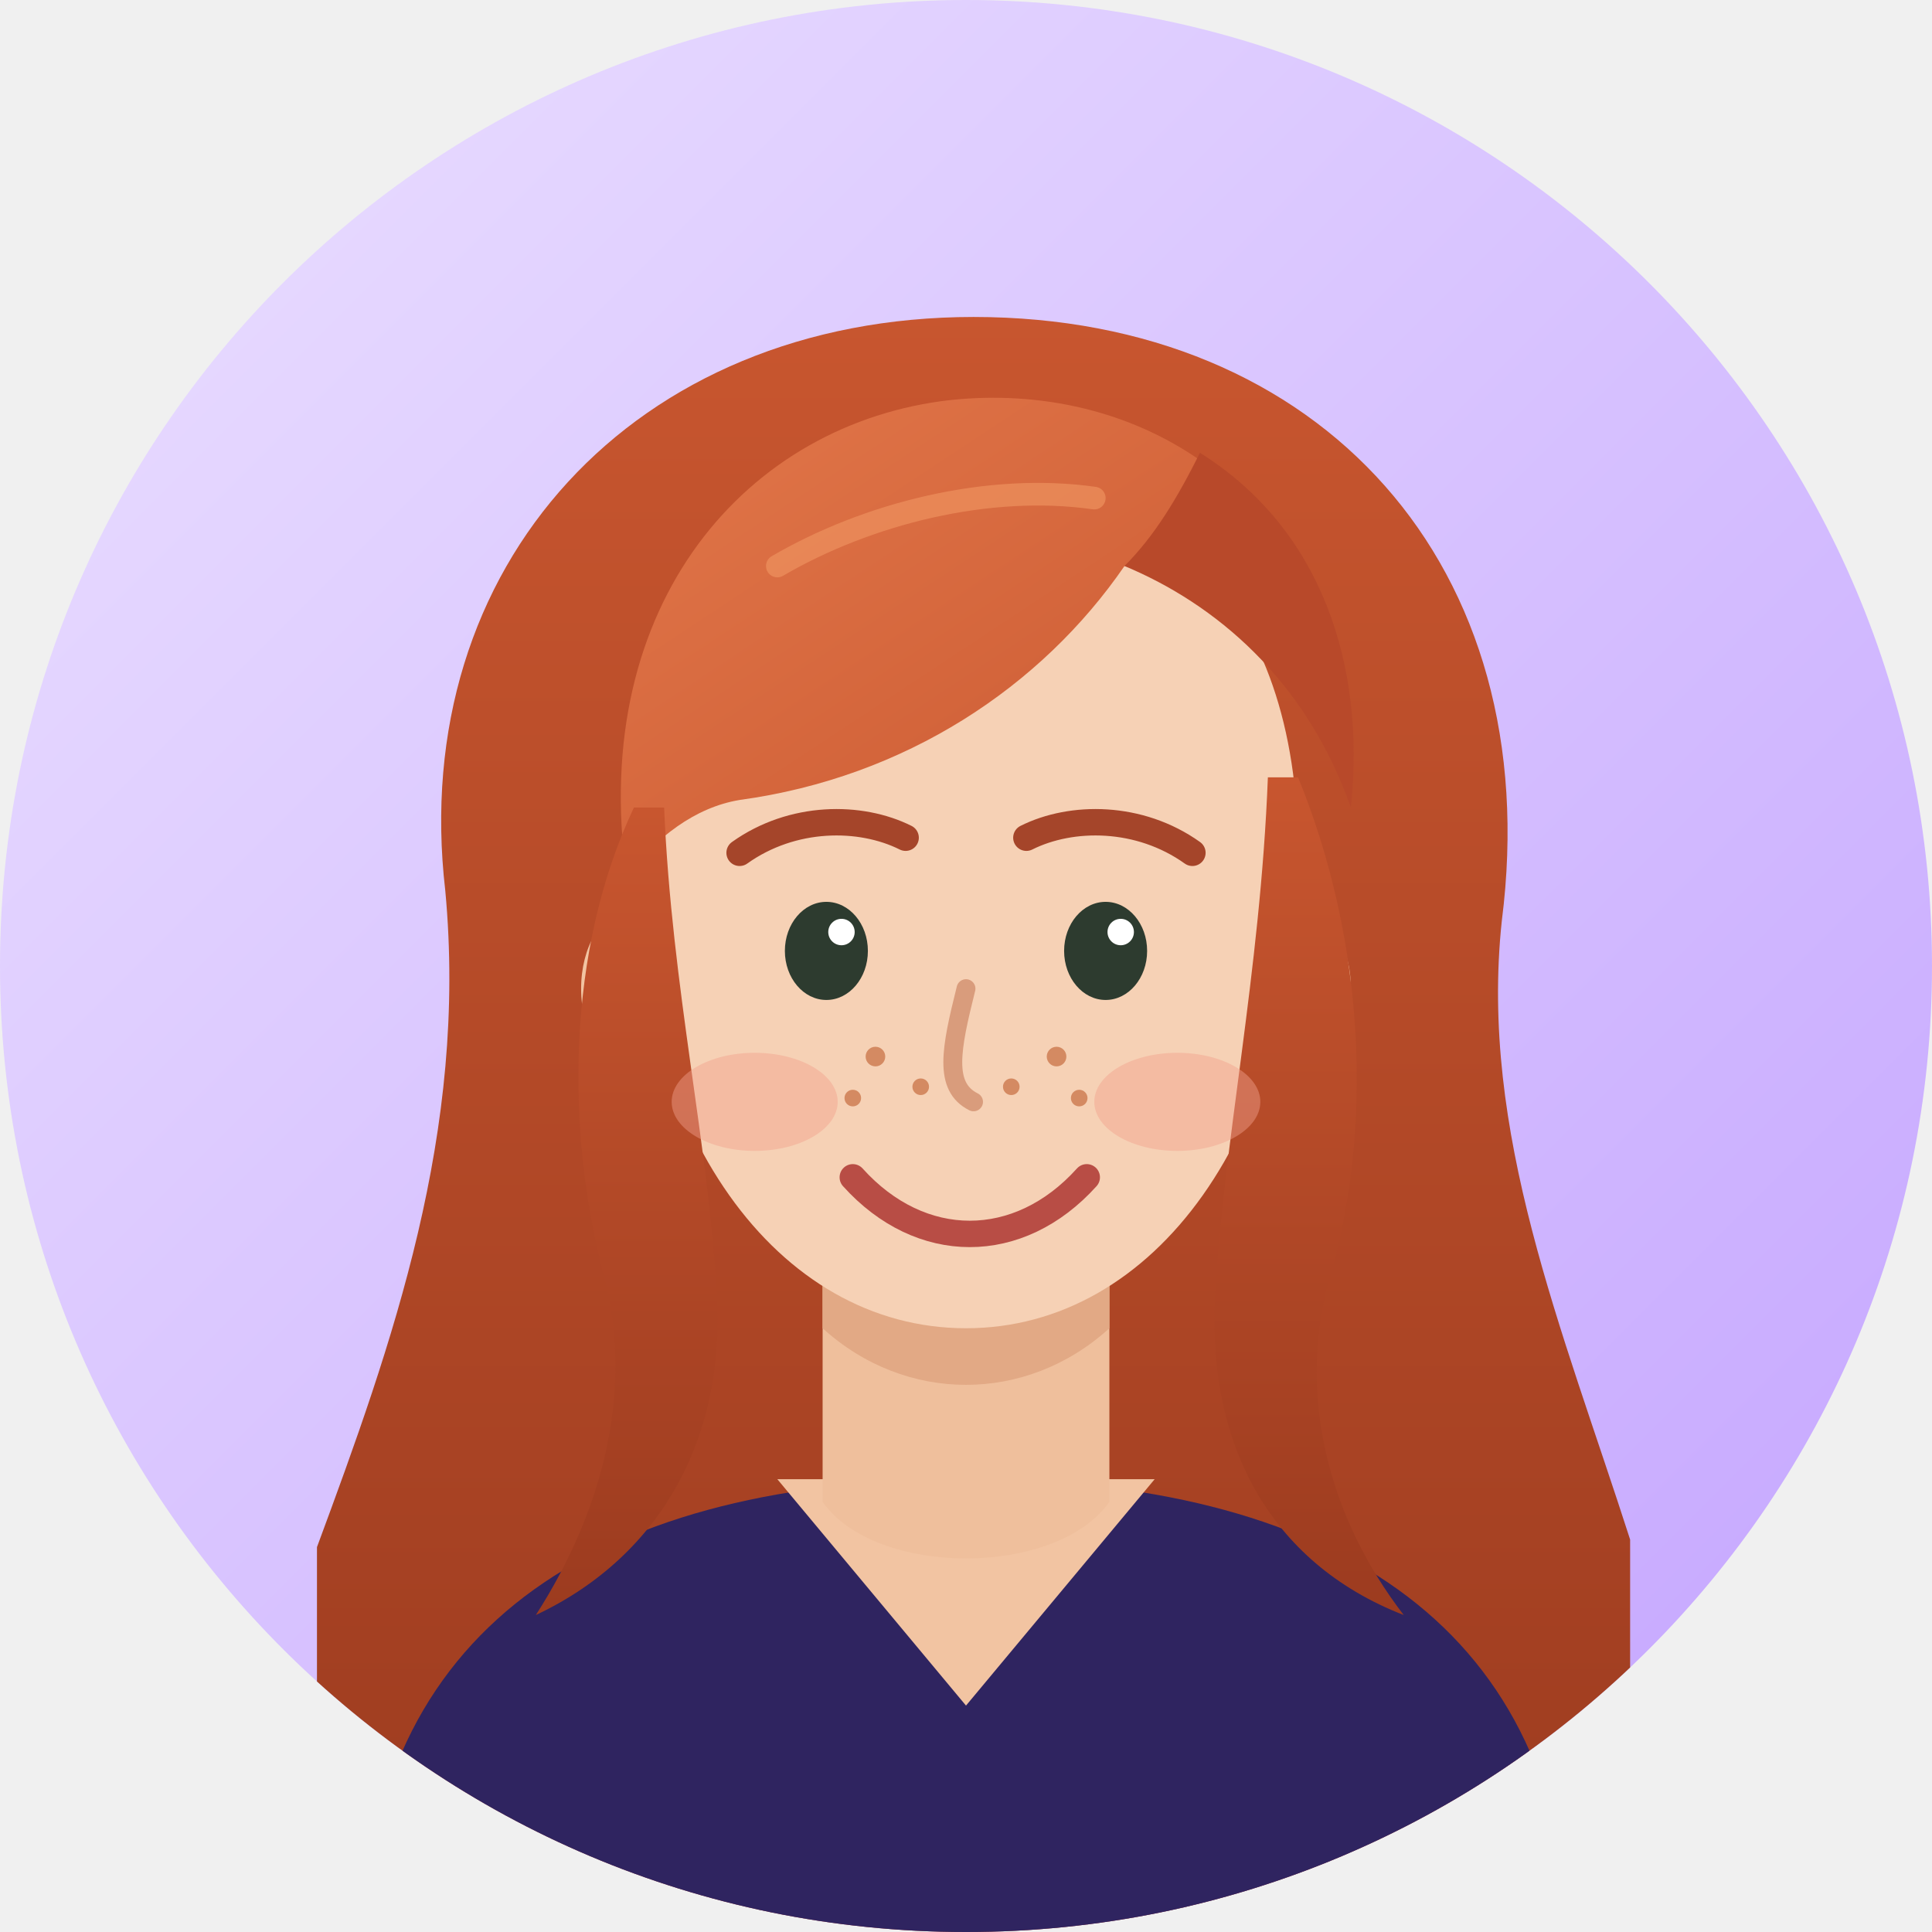
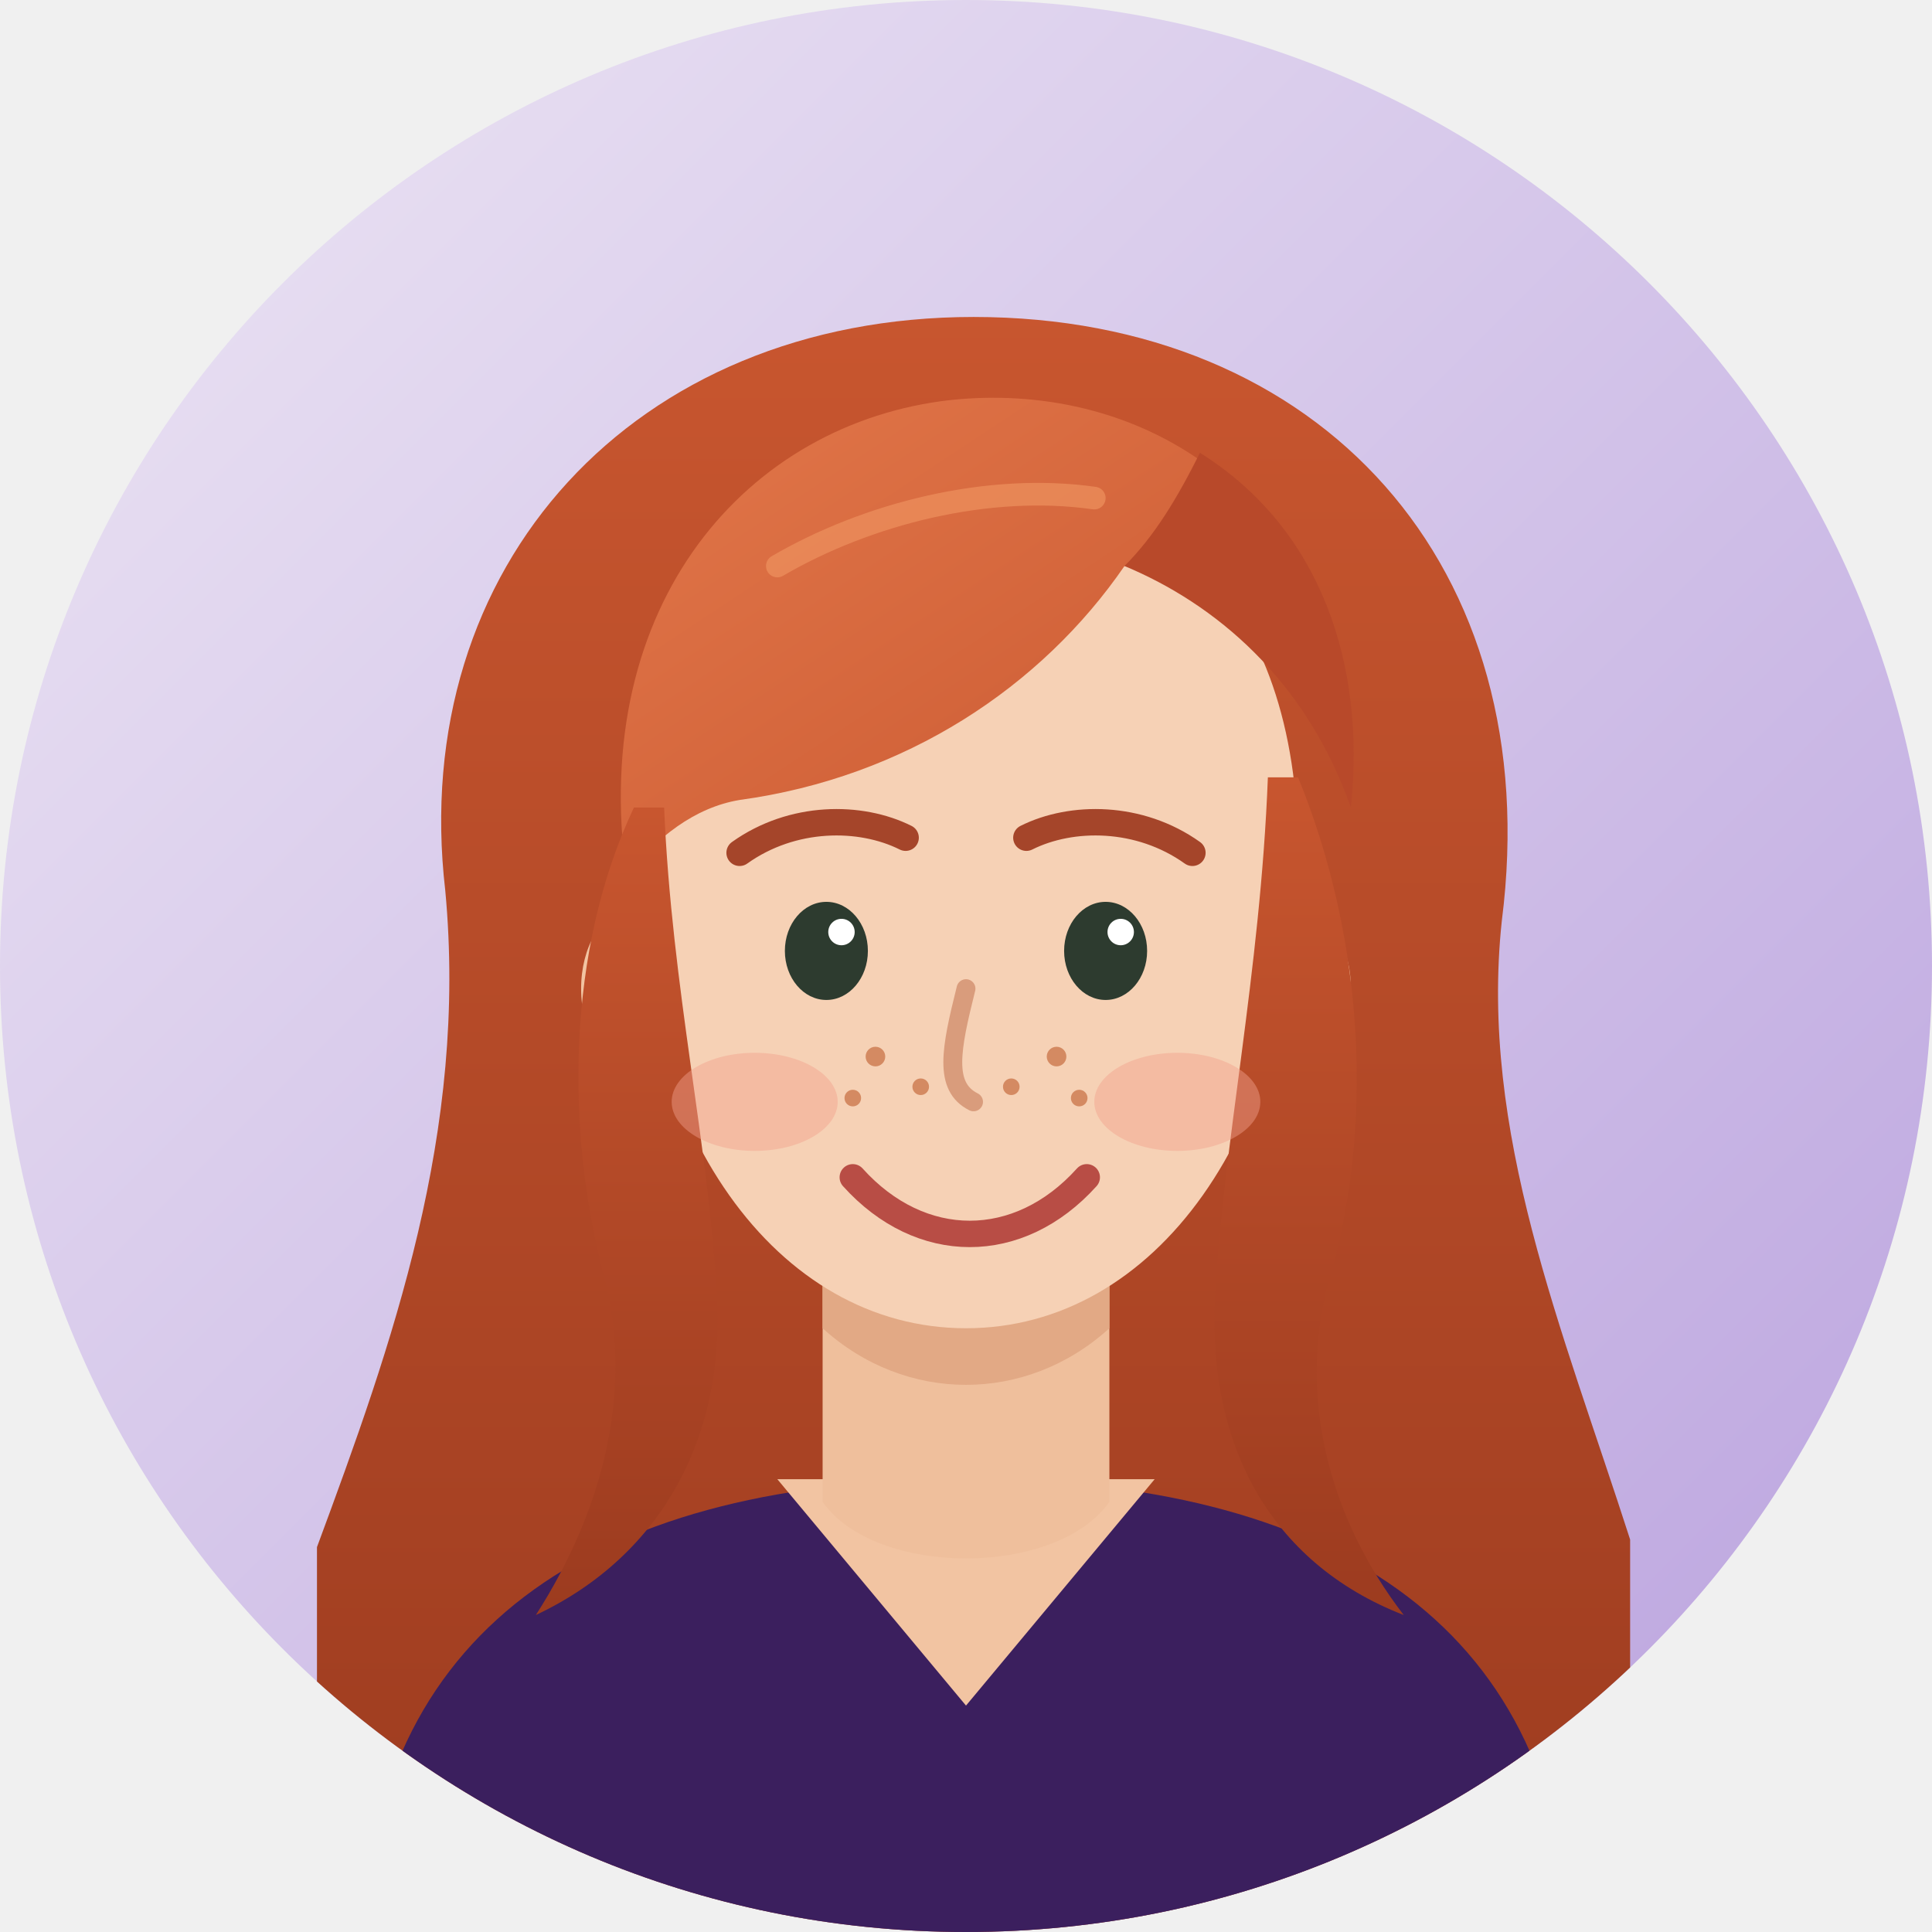
<svg xmlns="http://www.w3.org/2000/svg" viewBox="0 0 512 512" width="512" height="512">
  <defs>
    <linearGradient id="bg" x1="0" y1="0" x2="1" y2="1">
-       <stop offset="0" stop-color="#ebe0ff" />
-       <stop offset="1" stop-color="#c3a3ff" />
+       <stop offset="0" stop-color="#ede6f4" />
+       <stop offset="1" stop-color="#b9a1de" />
    </linearGradient>
    <linearGradient id="hair" x1="0" y1="0" x2="0" y2="1">
      <stop offset="0" stop-color="#c8562f" />
      <stop offset="1" stop-color="#9c3b1f" />
    </linearGradient>
    <linearGradient id="hairLight" x1="0" y1="0" x2="1" y2="1">
      <stop offset="0" stop-color="#e2774a" />
      <stop offset="1" stop-color="#c8562f" />
    </linearGradient>
    <clipPath id="circle">
      <circle cx="256" cy="256" r="256" />
    </clipPath>
  </defs>
  <g clip-path="url(#circle)">
    <rect width="512" height="512" fill="url(#bg)" />
    <path d="M118 236 C108 150 168 84 258 84 C350 84 410 150 398 244 C392 300 414 352 432 408 L432 512 L84 512 L84 410 C104 356 124 300 118 236 Z" fill="url(#hair)" />
-     <path d="M96 512 C100 430 160 392 256 392 C352 392 412 430 416 512 Z" fill="#2f2460" />
+     <path d="M96 512 C100 430 160 392 256 392 C352 392 412 430 416 512 Z" fill="#3b1f5e" />
    <path d="M206 392 L256 452 L306 392 Z" fill="#f2c4a2" />
    <path d="M218 330 L218 398 C232 418 280 418 294 398 L294 330 Z" fill="#efbf9c" />
    <path d="M218 352 C240 372 272 372 294 352 L294 330 L218 330 Z" fill="#e2a985" />
    <ellipse cx="166" cy="262" rx="12" ry="20" fill="#f2c4a2" />
    <ellipse cx="346" cy="262" rx="12" ry="20" fill="#f2c4a2" />
    <path d="M168 226 C168 158 206 126 256 126 C306 126 344 158 344 226 C344 300 306 352 256 352 C206 352 168 300 168 226 Z" fill="#f6d1b5" />
    <path d="M166 232 C156 160 198 112 252 106 C300 101 346 128 356 184 C344 170 322 156 298 150 C276 182 240 206 196 212 C184 214 174 222 166 232 Z" fill="url(#hairLight)" />
    <path d="M298 150 C322 160 346 180 358 214 C362 176 350 140 318 120 C312 132 306 142 298 150 Z" fill="#b8492a" />
    <path d="M206 150 C230 136 262 128 290 132" stroke="#ee915e" stroke-width="6" stroke-linecap="round" fill="none" opacity="0.7" />
    <path d="M168 214 C150 252 150 300 160 338 C168 368 160 400 142 428 C176 412 192 380 190 344 C188 304 178 262 176 214 Z" fill="url(#hair)" />
    <path d="M344 206 C362 250 364 300 352 340 C344 370 352 402 372 428 C336 414 320 382 322 344 C324 304 334 258 336 206 Z" fill="url(#hair)" />
    <path d="M196 226 C210 216 228 216 240 222" stroke="#a5452a" stroke-width="7" stroke-linecap="round" fill="none" />
    <path d="M272 222 C284 216 302 216 316 226" stroke="#a5452a" stroke-width="7" stroke-linecap="round" fill="none" />
    <ellipse cx="219" cy="252" rx="11" ry="13" fill="#2d3b2f" />
    <ellipse cx="293" cy="252" rx="11" ry="13" fill="#2d3b2f" />
    <circle cx="223" cy="247" r="3.5" fill="#ffffff" />
    <circle cx="297" cy="247" r="3.5" fill="#ffffff" />
    <ellipse cx="200" cy="292" rx="22" ry="13" fill="#f2a08c" opacity="0.45" />
    <ellipse cx="312" cy="292" rx="22" ry="13" fill="#f2a08c" opacity="0.45" />
    <g fill="#d48a62">
      <circle cx="232" cy="280" r="2.6" />
      <circle cx="244" cy="288" r="2.2" />
      <circle cx="226" cy="291" r="2.2" />
      <circle cx="280" cy="280" r="2.6" />
      <circle cx="268" cy="288" r="2.2" />
      <circle cx="286" cy="291" r="2.2" />
    </g>
    <path d="M256 262 C252 278 250 288 258 292" stroke="#d99c7c" stroke-width="5" stroke-linecap="round" fill="none" />
    <path d="M226 312 C244 332 270 332 288 312" stroke="#b84d45" stroke-width="7" stroke-linecap="round" fill="none" />
  </g>
</svg>
